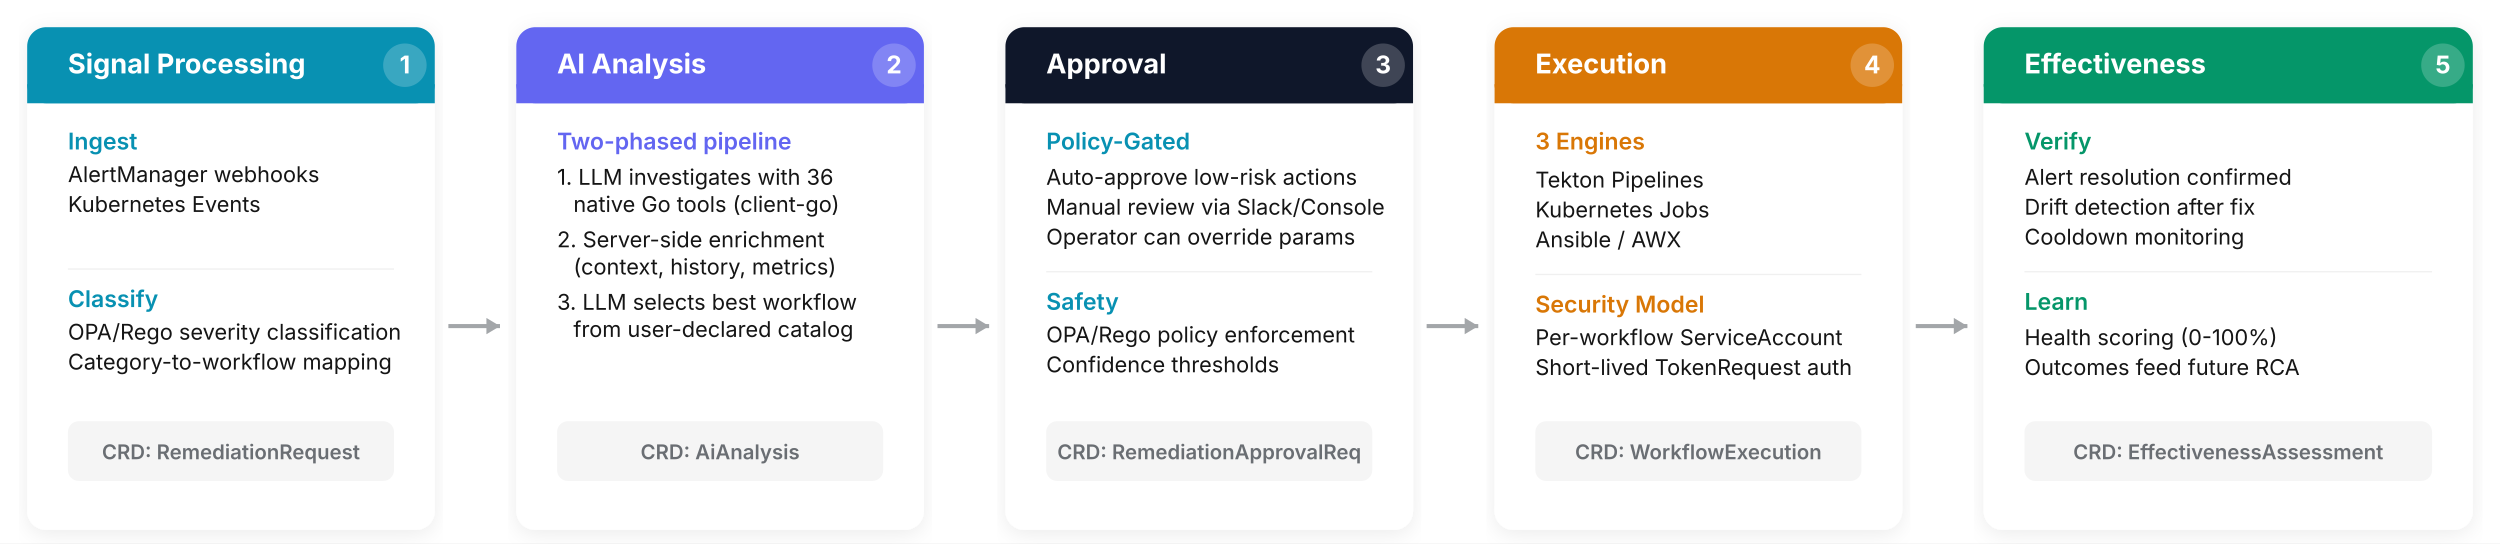
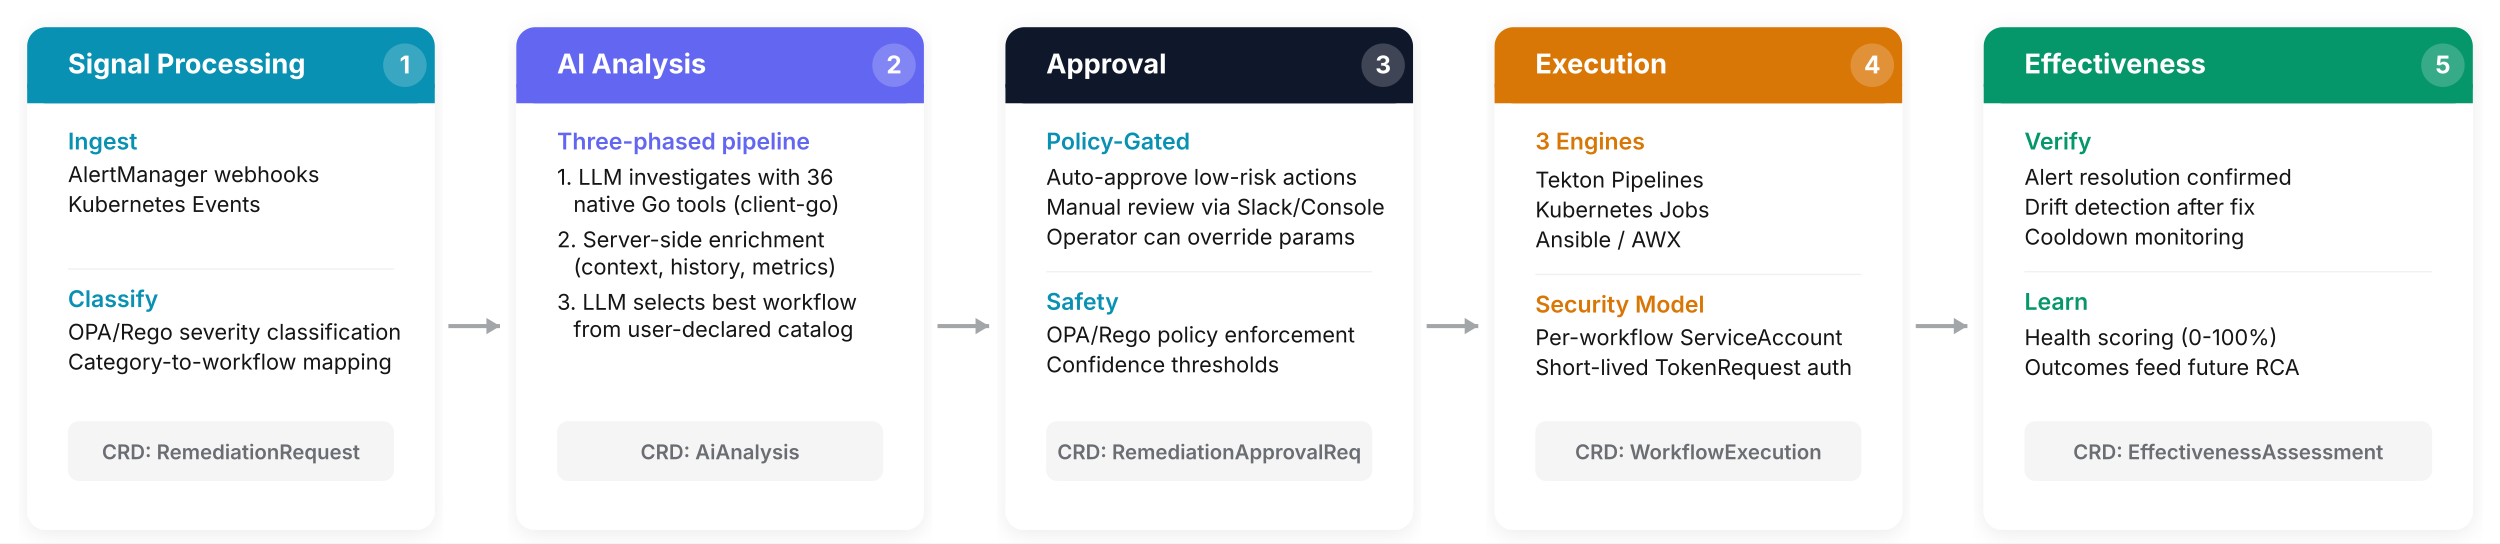
<svg xmlns="http://www.w3.org/2000/svg" viewBox="40 220 1840 400" font-family="Inter, -apple-system, BlinkMacSystemFont, 'Segoe UI', sans-serif">
  <defs>
    <filter id="sh" x="-2%" y="-4%" width="104%" height="112%">
      <feDropShadow dx="0" dy="3" stdDeviation="8" flood-color="#000" flood-opacity="0.08" />
    </filter>
  </defs>
  <rect x="40" y="220" width="1840" height="400" fill="white" />
  <g filter="url(#sh)">
    <rect x="60" y="240" width="300" height="370" rx="14" fill="white" />
  </g>
  <rect x="60" y="240" width="300" height="56" rx="14" fill="#0891B2" />
  <rect x="60" y="282" width="300" height="14" fill="#0891B2" />
  <circle cx="338" cy="268" r="16" fill="white" opacity="0.2" />
  <text x="338" y="274" text-anchor="middle" font-size="18" font-weight="700" fill="white">1</text>
  <text x="90" y="274" font-size="20px" font-weight="700" fill="white">Signal Processing</text>
  <text x="90" y="330" font-size="17px" font-weight="600" fill="#0891B2">Ingest</text>
  <text x="90" y="354" font-size="16px" fill="#151515">AlertManager webhooks</text>
  <text x="90" y="376" font-size="16px" fill="#151515">Kubernetes Events</text>
  <line x1="90" y1="418" x2="330" y2="418" stroke="#F0F0F0" stroke-width="1" />
  <text x="90" y="446" font-size="17px" font-weight="600" fill="#0891B2">Classify</text>
  <text x="90" y="470" font-size="16px" fill="#151515">OPA/Rego severity classification</text>
  <text x="90" y="492" font-size="16px" fill="#151515">Category-to-workflow mapping</text>
  <rect x="90" y="530" width="240" height="44" rx="8" fill="#F5F5F5" />
  <text x="210" y="558" text-anchor="middle" font-size="15px" font-weight="600" fill="#6A6E73">CRD: RemediationRequest</text>
  <line x1="370" y1="460" x2="408" y2="460" stroke="#A3A6A9" stroke-width="3" />
  <polygon points="408,460 398,454 398,466" fill="#A3A6A9" />
  <g filter="url(#sh)">
    <rect x="420" y="240" width="300" height="370" rx="14" fill="white" />
  </g>
  <rect x="420" y="240" width="300" height="56" rx="14" fill="#6366F1" />
  <rect x="420" y="282" width="300" height="14" fill="#6366F1" />
  <circle cx="698" cy="268" r="16" fill="white" opacity="0.2" />
  <text x="698" y="274" text-anchor="middle" font-size="18" font-weight="700" fill="white">2</text>
  <text x="450" y="274" font-size="20px" font-weight="700" fill="white">AI Analysis</text>
-   <text x="450" y="330" font-size="17px" font-weight="600" fill="#6366F1">Two-phased pipeline</text>
+   <text x="450" y="330" font-size="17px" font-weight="600" fill="#6366F1">Three-phased pipeline</text>
  <text x="450" y="356" font-size="16px" fill="#151515">1. LLM investigates with 36</text>
  <text x="462" y="376" font-size="16px" fill="#151515">native Go tools (client-go)</text>
  <text x="450" y="402" font-size="16px" fill="#151515">2. Server-side enrichment</text>
  <text x="462" y="422" font-size="16px" fill="#151515">(context, history, metrics)</text>
  <text x="450" y="448" font-size="16px" fill="#151515">3. LLM selects best workflow</text>
  <text x="462" y="468" font-size="16px" fill="#151515">from user-declared catalog</text>
  <rect x="450" y="530" width="240" height="44" rx="8" fill="#F5F5F5" />
  <text x="570" y="558" text-anchor="middle" font-size="15px" font-weight="600" fill="#6A6E73">CRD: AiAnalysis</text>
  <line x1="730" y1="460" x2="768" y2="460" stroke="#A3A6A9" stroke-width="3" />
  <polygon points="768,460 758,454 758,466" fill="#A3A6A9" />
  <g filter="url(#sh)">
    <rect x="780" y="240" width="300" height="370" rx="14" fill="white" />
  </g>
  <rect x="780" y="240" width="300" height="56" rx="14" fill="#0F172A" />
  <rect x="780" y="282" width="300" height="14" fill="#0F172A" />
  <circle cx="1058" cy="268" r="16" fill="white" opacity="0.2" />
  <text x="1058" y="274" text-anchor="middle" font-size="18" font-weight="700" fill="white">3</text>
  <text x="810" y="274" font-size="20px" font-weight="700" fill="white">Approval</text>
  <text x="810" y="330" font-size="17px" font-weight="600" fill="#0891B2">Policy-Gated</text>
  <text x="810" y="356" font-size="16px" fill="#151515">Auto-approve low-risk actions</text>
  <text x="810" y="378" font-size="16px" fill="#151515">Manual review via Slack/Console</text>
  <text x="810" y="400" font-size="16px" fill="#151515">Operator can override params</text>
  <line x1="810" y1="420" x2="1050" y2="420" stroke="#F0F0F0" stroke-width="1" />
  <text x="810" y="448" font-size="17px" font-weight="600" fill="#0891B2">Safety</text>
  <text x="810" y="472" font-size="16px" fill="#151515">OPA/Rego policy enforcement</text>
  <text x="810" y="494" font-size="16px" fill="#151515">Confidence thresholds</text>
  <rect x="810" y="530" width="240" height="44" rx="8" fill="#F5F5F5" />
  <text x="930" y="558" text-anchor="middle" font-size="15px" font-weight="600" fill="#6A6E73">CRD: RemediationApprovalReq</text>
  <line x1="1090" y1="460" x2="1128" y2="460" stroke="#A3A6A9" stroke-width="3" />
  <polygon points="1128,460 1118,454 1118,466" fill="#A3A6A9" />
  <g filter="url(#sh)">
    <rect x="1140" y="240" width="300" height="370" rx="14" fill="white" />
  </g>
  <rect x="1140" y="240" width="300" height="56" rx="14" fill="#D97706" />
  <rect x="1140" y="282" width="300" height="14" fill="#D97706" />
  <circle cx="1418" cy="268" r="16" fill="white" opacity="0.2" />
  <text x="1418" y="274" text-anchor="middle" font-size="18" font-weight="700" fill="white">4</text>
  <text x="1170" y="274" font-size="20px" font-weight="700" fill="white">Execution</text>
  <text x="1170" y="330" font-size="17px" font-weight="600" fill="#D97706">3 Engines</text>
  <text x="1170" y="358" font-size="16px" fill="#151515">Tekton Pipelines</text>
  <text x="1170" y="380" font-size="16px" fill="#151515">Kubernetes Jobs</text>
  <text x="1170" y="402" font-size="16px" fill="#151515">Ansible / AWX</text>
  <line x1="1170" y1="422" x2="1410" y2="422" stroke="#F0F0F0" stroke-width="1" />
  <text x="1170" y="450" font-size="17px" font-weight="600" fill="#D97706">Security Model</text>
  <text x="1170" y="474" font-size="16px" fill="#151515">Per-workflow ServiceAccount</text>
  <text x="1170" y="496" font-size="16px" fill="#151515">Short-lived TokenRequest auth</text>
  <rect x="1170" y="530" width="240" height="44" rx="8" fill="#F5F5F5" />
  <text x="1290" y="558" text-anchor="middle" font-size="15px" font-weight="600" fill="#6A6E73">CRD: WorkflowExecution</text>
  <line x1="1450" y1="460" x2="1488" y2="460" stroke="#A3A6A9" stroke-width="3" />
  <polygon points="1488,460 1478,454 1478,466" fill="#A3A6A9" />
  <g filter="url(#sh)">
    <rect x="1500" y="240" width="360" height="370" rx="14" fill="white" />
  </g>
  <rect x="1500" y="240" width="360" height="56" rx="14" fill="#059669" />
  <rect x="1500" y="282" width="360" height="14" fill="#059669" />
  <circle cx="1838" cy="268" r="16" fill="white" opacity="0.2" />
  <text x="1838" y="274" text-anchor="middle" font-size="18" font-weight="700" fill="white">5</text>
  <text x="1530" y="274" font-size="20px" font-weight="700" fill="white">Effectiveness</text>
  <text x="1530" y="330" font-size="17px" font-weight="600" fill="#059669">Verify</text>
  <text x="1530" y="356" font-size="16px" fill="#151515">Alert resolution confirmed</text>
  <text x="1530" y="378" font-size="16px" fill="#151515">Drift detection after fix</text>
  <text x="1530" y="400" font-size="16px" fill="#151515">Cooldown monitoring</text>
  <line x1="1530" y1="420" x2="1830" y2="420" stroke="#F0F0F0" stroke-width="1" />
  <text x="1530" y="448" font-size="17px" font-weight="600" fill="#059669">Learn</text>
  <text x="1530" y="474" font-size="16px" fill="#151515">Health scoring (0-100%)</text>
  <text x="1530" y="496" font-size="16px" fill="#151515">Outcomes feed future RCA</text>
  <rect x="1530" y="530" width="300" height="44" rx="8" fill="#F5F5F5" />
  <text x="1680" y="558" text-anchor="middle" font-size="15px" font-weight="600" fill="#6A6E73">CRD: EffectivenessAssessment</text>
</svg>
